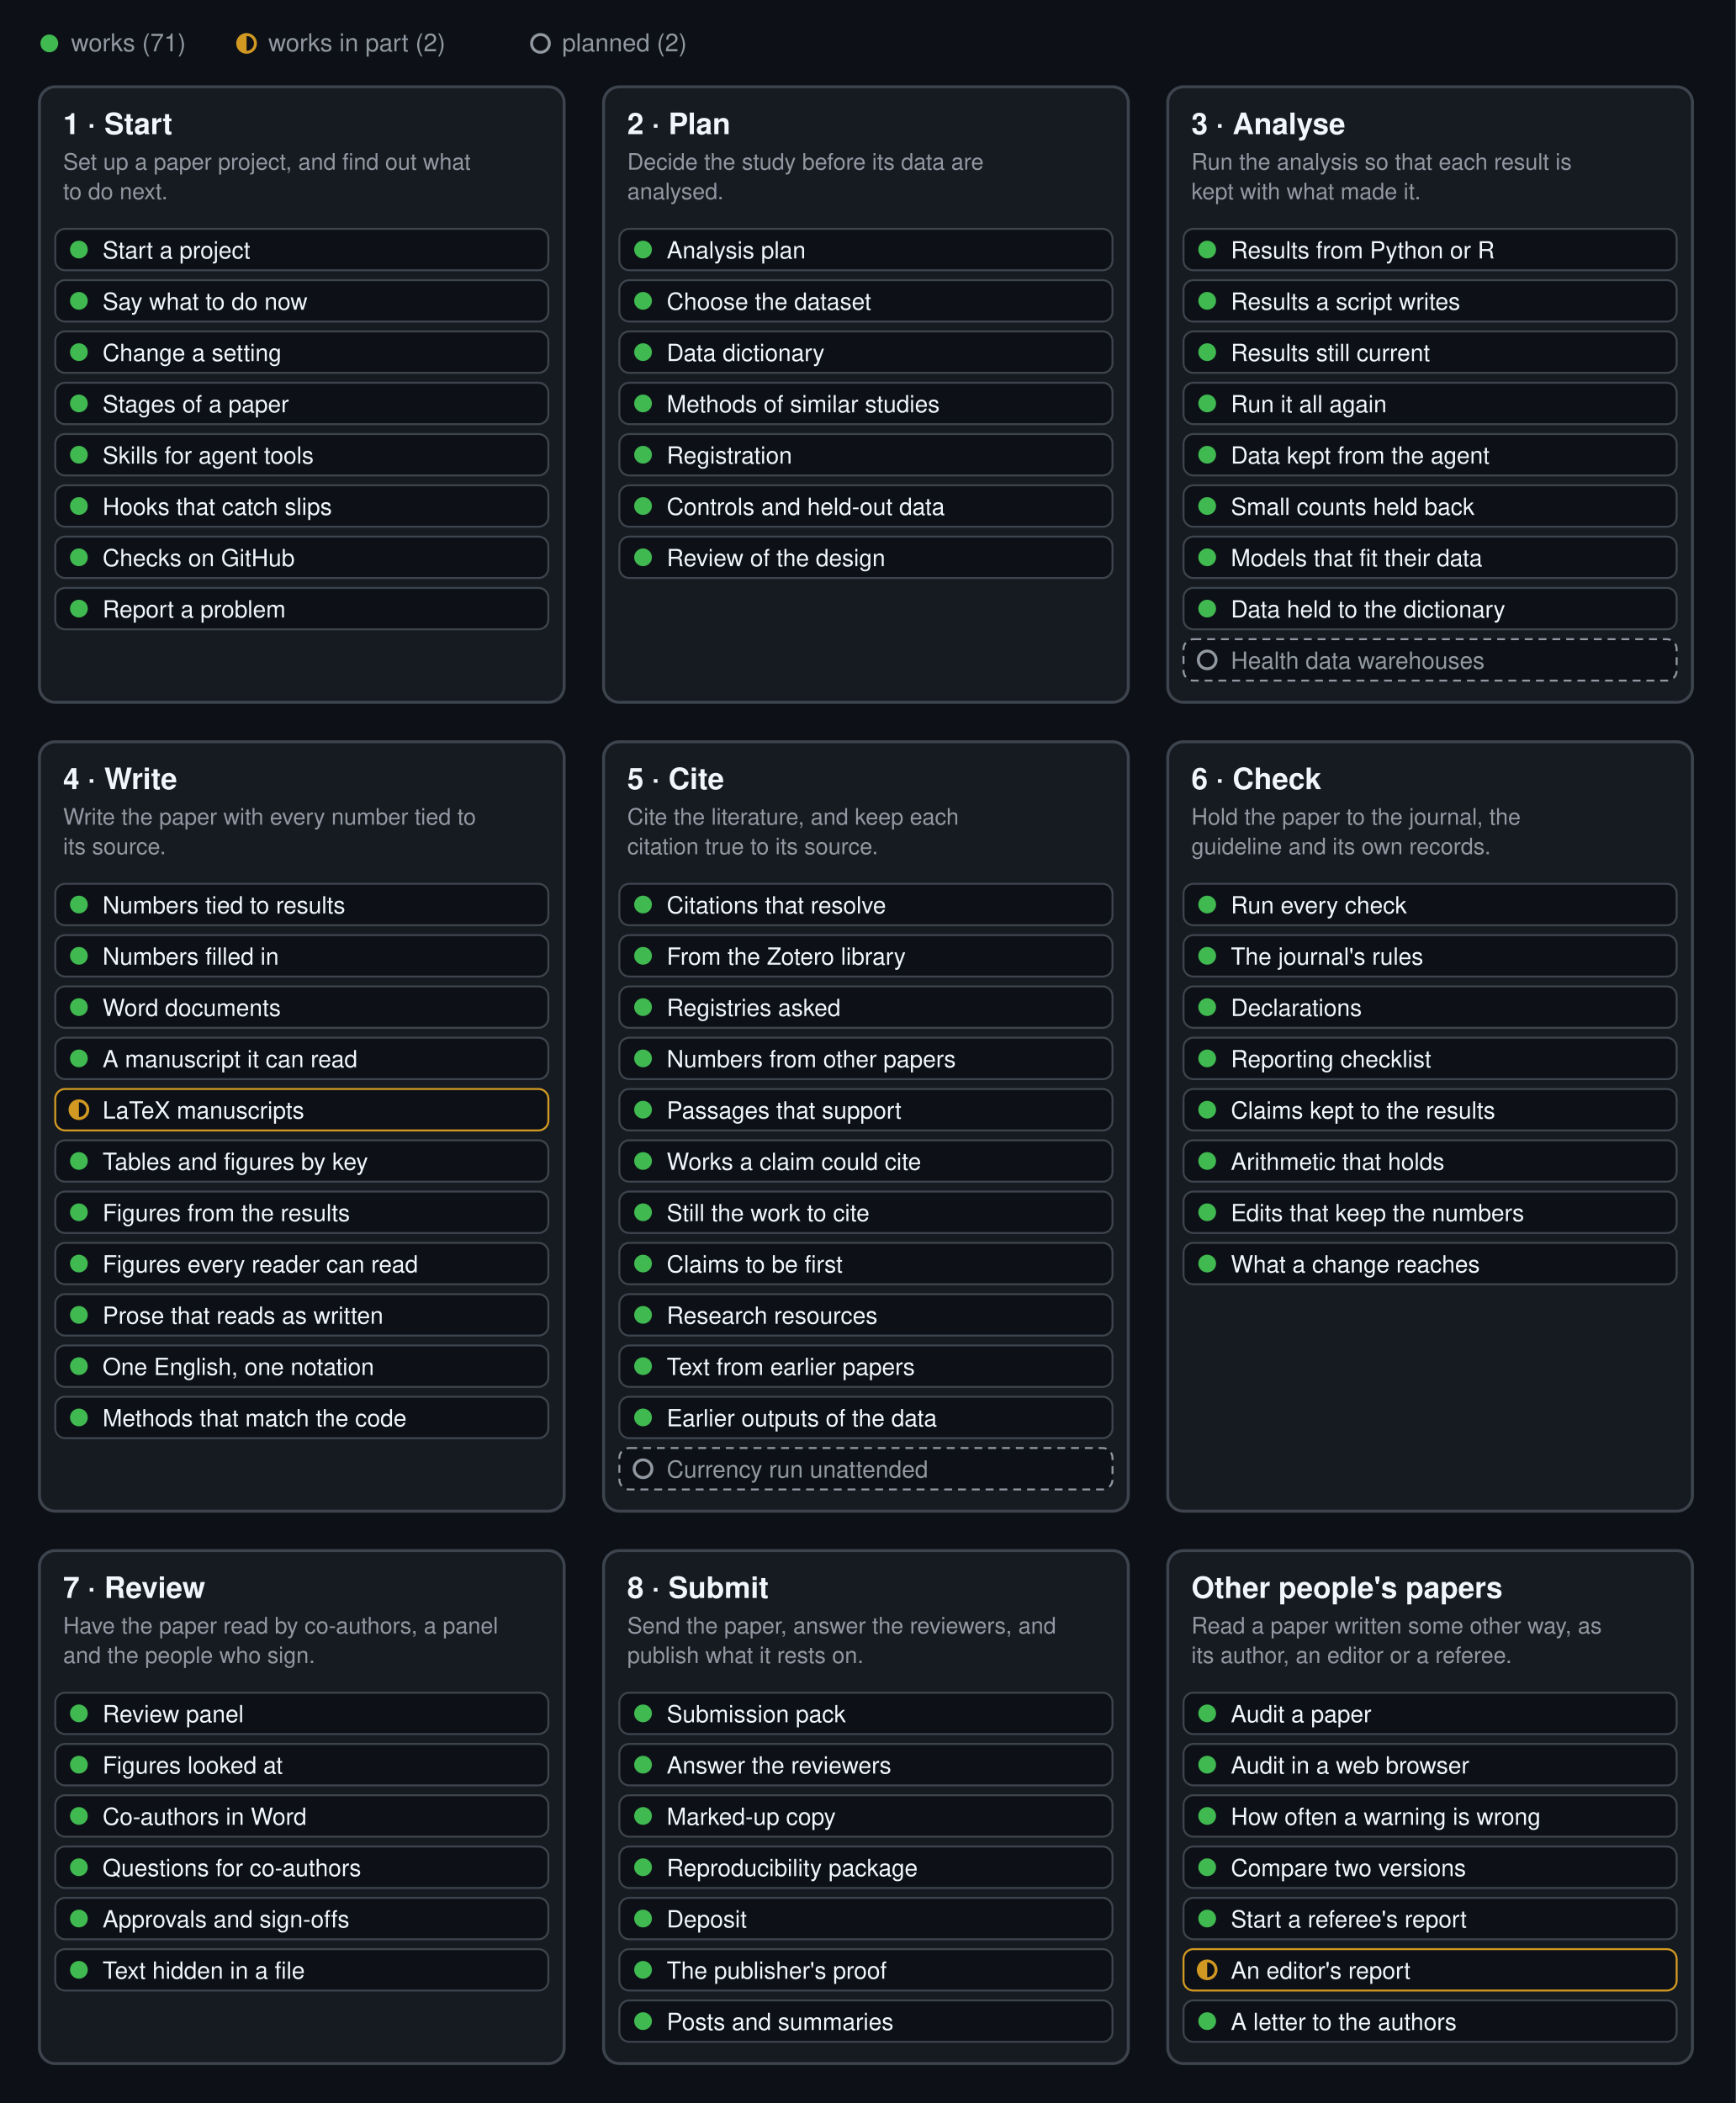
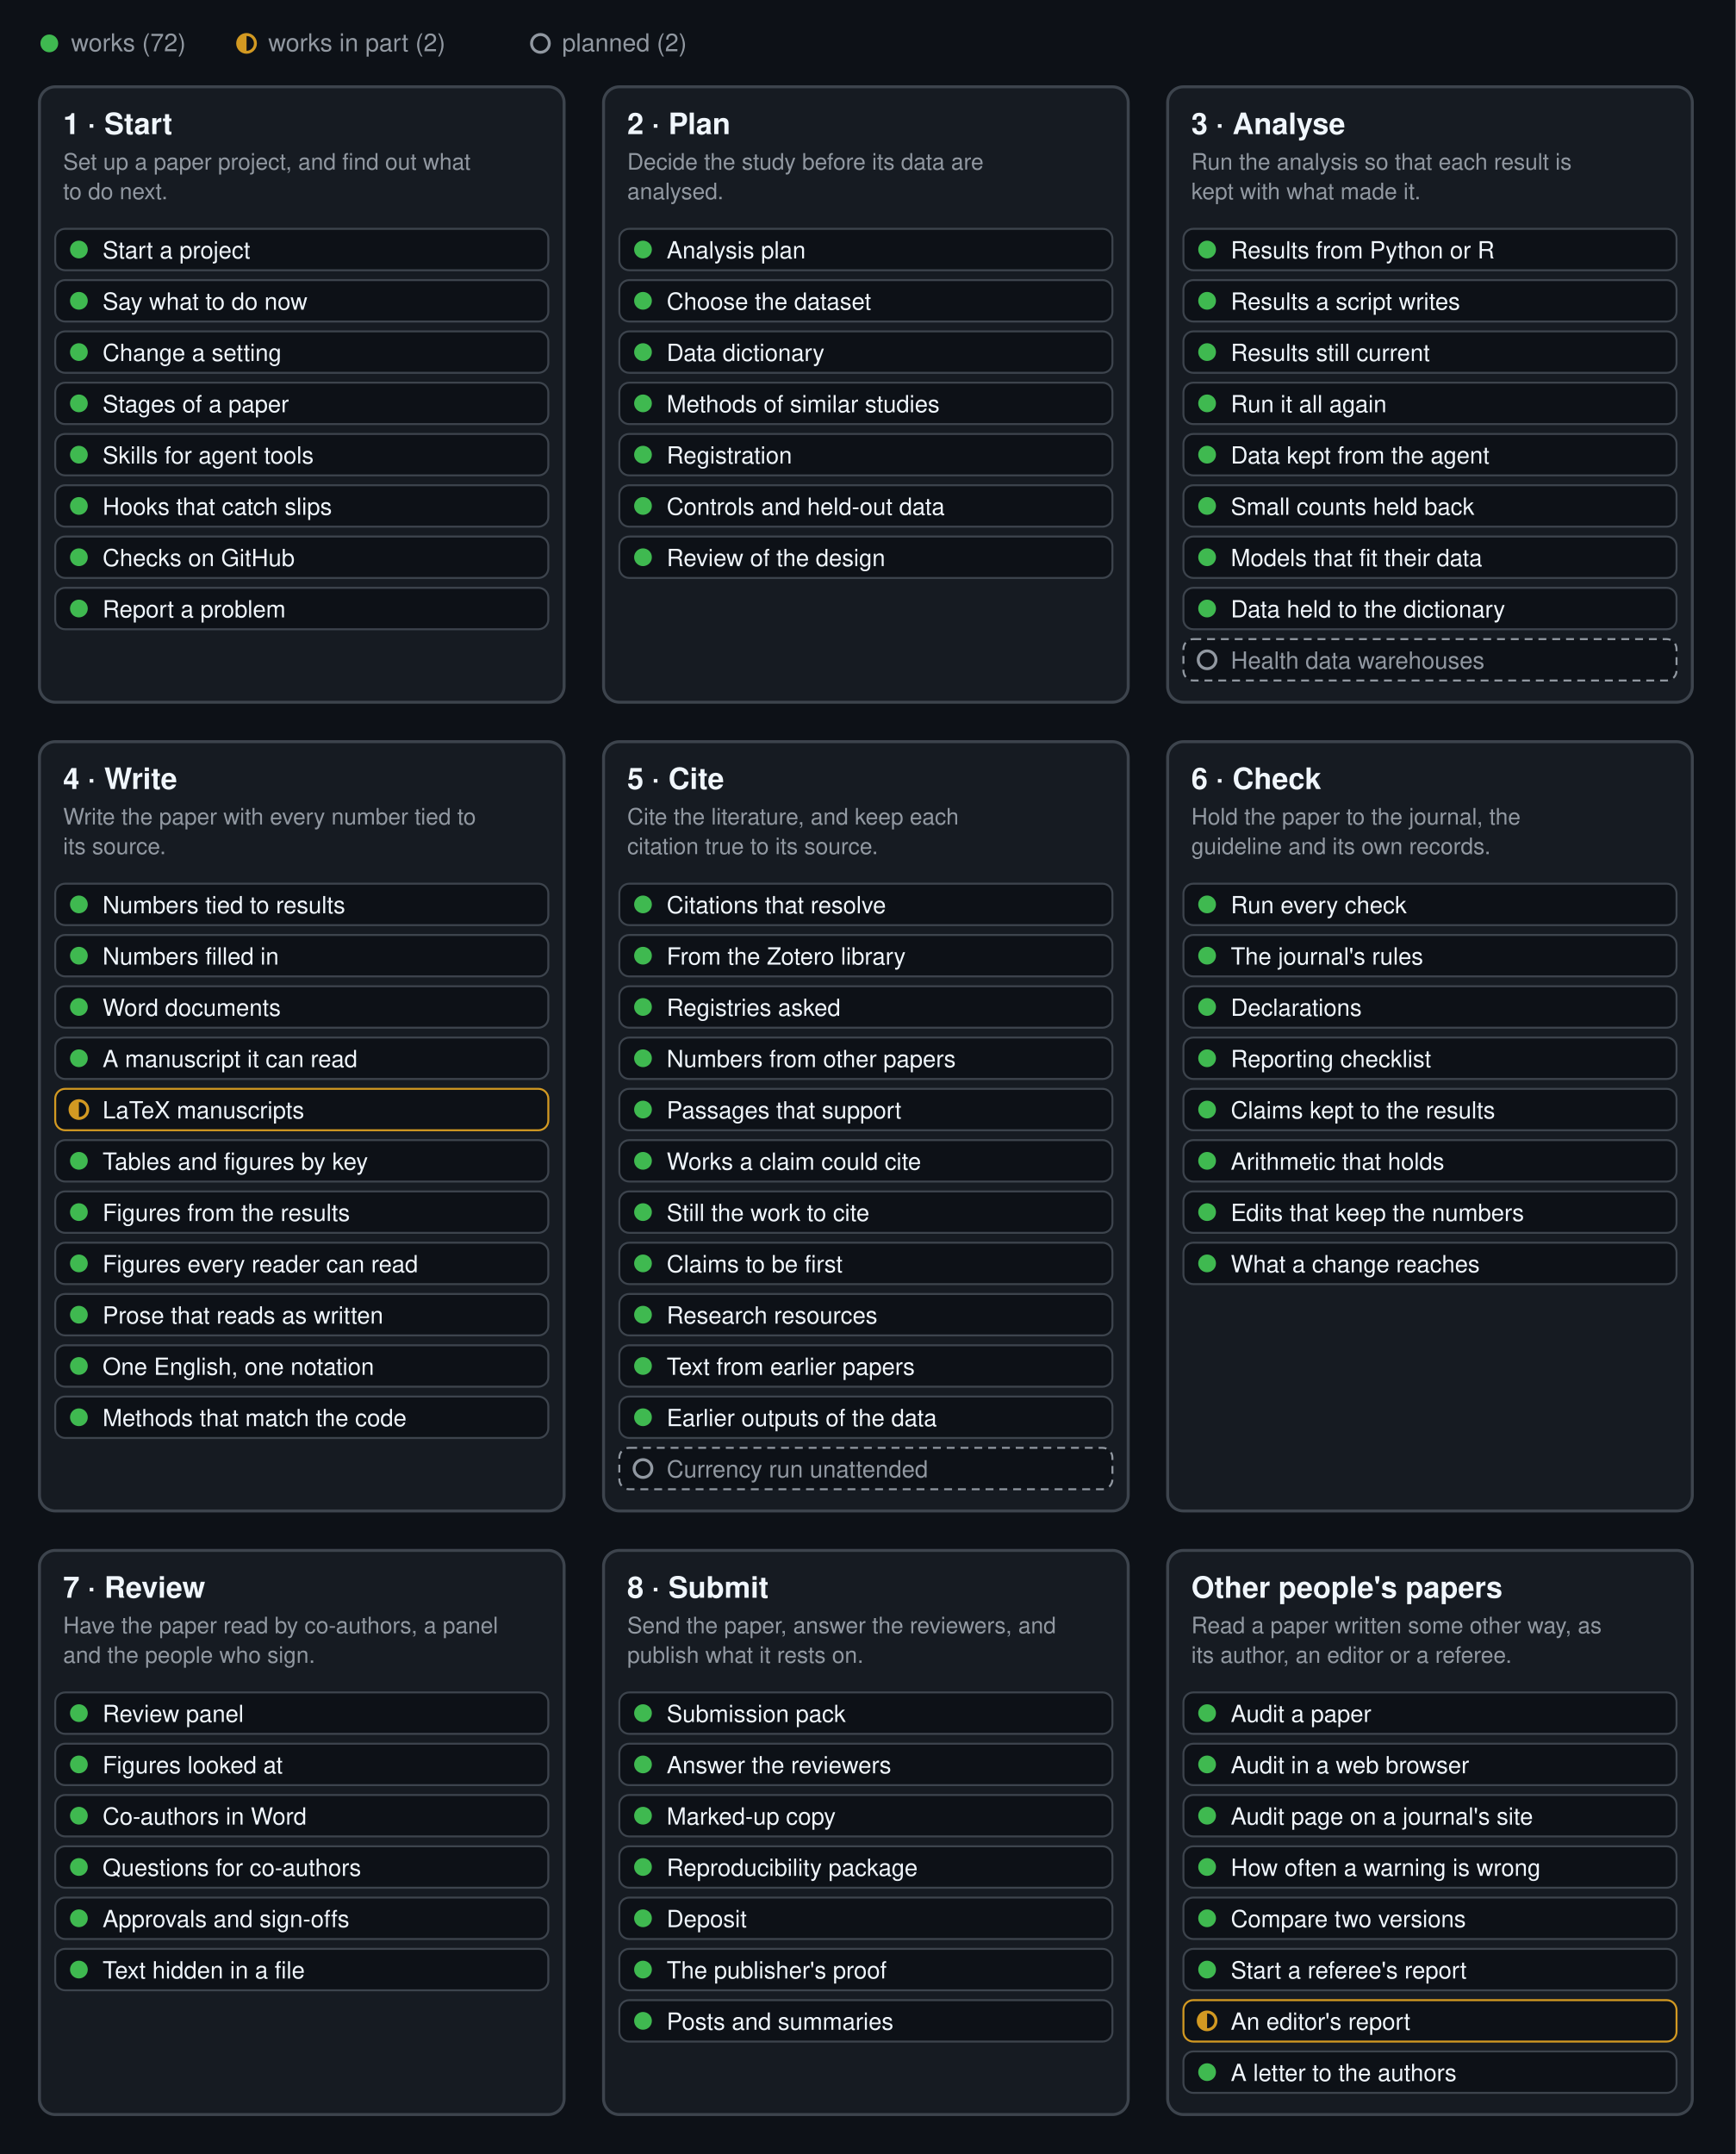
- <svg xmlns="http://www.w3.org/2000/svg" viewBox="0 0 880 1066" width="880" height="1066" role="img" font-family="-apple-system, 'Segoe UI', Helvetica, Arial, sans-serif">
-   <rect width="880" height="1066" fill="#0d1117" />
+ <svg xmlns="http://www.w3.org/2000/svg" viewBox="0 0 880 1092" width="880" height="1092" role="img" font-family="-apple-system, 'Segoe UI', Helvetica, Arial, sans-serif">
+   <rect width="880" height="1092" fill="#0d1117" />
  <circle cx="25" cy="22" r="4.5" fill="#3fb950" />
-   <text x="36" y="26" font-size="12.5" fill="#9198a1">works (71)</text>
+   <text x="36" y="26" font-size="12.5" fill="#9198a1">works (72)</text>
  <circle cx="125" cy="22" r="4.5" fill="#0d1117" stroke="#d29922" stroke-width="1.5" />
  <path d="M 125 17.5 A 4.5 4.5 0 0 0 125 26.5 Z" fill="#d29922" />
  <text x="136" y="26" font-size="12.5" fill="#9198a1">works in part (2)</text>
  <circle cx="274" cy="22" r="4.5" fill="#0d1117" stroke="#9198a1" stroke-width="1.5" />
  <text x="285" y="26" font-size="12.5" fill="#9198a1">planned (2)</text>
  <rect x="20" y="44" width="266" height="312" rx="8" fill="#161b22" stroke="#3d444d" stroke-width="1.5" />
  <text x="32" y="68" font-size="15" font-weight="600" fill="#f0f6fc">1 · Start</text>
  <text x="32" y="86" font-size="11.5" fill="#9198a1">Set up a paper project, and find out what</text>
  <text x="32" y="101" font-size="11.5" fill="#9198a1">to do next.</text>
  <rect x="28" y="116" width="250" height="21" rx="5" fill="#0d1117" stroke="#3d444d" stroke-width="1" />
  <circle cx="40" cy="126.5" r="4.5" fill="#3fb950" />
  <text x="52" y="131" font-size="12" fill="#f0f6fc">Start a project</text>
  <rect x="28" y="142" width="250" height="21" rx="5" fill="#0d1117" stroke="#3d444d" stroke-width="1" />
  <circle cx="40" cy="152.5" r="4.5" fill="#3fb950" />
  <text x="52" y="157" font-size="12" fill="#f0f6fc">Say what to do now</text>
  <rect x="28" y="168" width="250" height="21" rx="5" fill="#0d1117" stroke="#3d444d" stroke-width="1" />
  <circle cx="40" cy="178.5" r="4.5" fill="#3fb950" />
  <text x="52" y="183" font-size="12" fill="#f0f6fc">Change a setting</text>
  <rect x="28" y="194" width="250" height="21" rx="5" fill="#0d1117" stroke="#3d444d" stroke-width="1" />
  <circle cx="40" cy="204.5" r="4.5" fill="#3fb950" />
  <text x="52" y="209" font-size="12" fill="#f0f6fc">Stages of a paper</text>
  <rect x="28" y="220" width="250" height="21" rx="5" fill="#0d1117" stroke="#3d444d" stroke-width="1" />
  <circle cx="40" cy="230.5" r="4.5" fill="#3fb950" />
  <text x="52" y="235" font-size="12" fill="#f0f6fc">Skills for agent tools</text>
  <rect x="28" y="246" width="250" height="21" rx="5" fill="#0d1117" stroke="#3d444d" stroke-width="1" />
  <circle cx="40" cy="256.5" r="4.5" fill="#3fb950" />
  <text x="52" y="261" font-size="12" fill="#f0f6fc">Hooks that catch slips</text>
  <rect x="28" y="272" width="250" height="21" rx="5" fill="#0d1117" stroke="#3d444d" stroke-width="1" />
  <circle cx="40" cy="282.5" r="4.5" fill="#3fb950" />
  <text x="52" y="287" font-size="12" fill="#f0f6fc">Checks on GitHub</text>
  <rect x="28" y="298" width="250" height="21" rx="5" fill="#0d1117" stroke="#3d444d" stroke-width="1" />
  <circle cx="40" cy="308.5" r="4.5" fill="#3fb950" />
  <text x="52" y="313" font-size="12" fill="#f0f6fc">Report a problem</text>
  <rect x="306" y="44" width="266" height="312" rx="8" fill="#161b22" stroke="#3d444d" stroke-width="1.5" />
  <text x="318" y="68" font-size="15" font-weight="600" fill="#f0f6fc">2 · Plan</text>
  <text x="318" y="86" font-size="11.5" fill="#9198a1">Decide the study before its data are</text>
  <text x="318" y="101" font-size="11.5" fill="#9198a1">analysed.</text>
  <rect x="314" y="116" width="250" height="21" rx="5" fill="#0d1117" stroke="#3d444d" stroke-width="1" />
  <circle cx="326" cy="126.5" r="4.5" fill="#3fb950" />
  <text x="338" y="131" font-size="12" fill="#f0f6fc">Analysis plan</text>
  <rect x="314" y="142" width="250" height="21" rx="5" fill="#0d1117" stroke="#3d444d" stroke-width="1" />
  <circle cx="326" cy="152.5" r="4.5" fill="#3fb950" />
  <text x="338" y="157" font-size="12" fill="#f0f6fc">Choose the dataset</text>
  <rect x="314" y="168" width="250" height="21" rx="5" fill="#0d1117" stroke="#3d444d" stroke-width="1" />
  <circle cx="326" cy="178.5" r="4.5" fill="#3fb950" />
  <text x="338" y="183" font-size="12" fill="#f0f6fc">Data dictionary</text>
  <rect x="314" y="194" width="250" height="21" rx="5" fill="#0d1117" stroke="#3d444d" stroke-width="1" />
  <circle cx="326" cy="204.5" r="4.5" fill="#3fb950" />
  <text x="338" y="209" font-size="12" fill="#f0f6fc">Methods of similar studies</text>
  <rect x="314" y="220" width="250" height="21" rx="5" fill="#0d1117" stroke="#3d444d" stroke-width="1" />
  <circle cx="326" cy="230.5" r="4.5" fill="#3fb950" />
  <text x="338" y="235" font-size="12" fill="#f0f6fc">Registration</text>
  <rect x="314" y="246" width="250" height="21" rx="5" fill="#0d1117" stroke="#3d444d" stroke-width="1" />
  <circle cx="326" cy="256.5" r="4.5" fill="#3fb950" />
  <text x="338" y="261" font-size="12" fill="#f0f6fc">Controls and held-out data</text>
  <rect x="314" y="272" width="250" height="21" rx="5" fill="#0d1117" stroke="#3d444d" stroke-width="1" />
  <circle cx="326" cy="282.5" r="4.5" fill="#3fb950" />
  <text x="338" y="287" font-size="12" fill="#f0f6fc">Review of the design</text>
  <rect x="592" y="44" width="266" height="312" rx="8" fill="#161b22" stroke="#3d444d" stroke-width="1.5" />
  <text x="604" y="68" font-size="15" font-weight="600" fill="#f0f6fc">3 · Analyse</text>
  <text x="604" y="86" font-size="11.5" fill="#9198a1">Run the analysis so that each result is</text>
  <text x="604" y="101" font-size="11.5" fill="#9198a1">kept with what made it.</text>
  <rect x="600" y="116" width="250" height="21" rx="5" fill="#0d1117" stroke="#3d444d" stroke-width="1" />
  <circle cx="612" cy="126.5" r="4.5" fill="#3fb950" />
  <text x="624" y="131" font-size="12" fill="#f0f6fc">Results from Python or R</text>
  <rect x="600" y="142" width="250" height="21" rx="5" fill="#0d1117" stroke="#3d444d" stroke-width="1" />
  <circle cx="612" cy="152.5" r="4.5" fill="#3fb950" />
  <text x="624" y="157" font-size="12" fill="#f0f6fc">Results a script writes</text>
  <rect x="600" y="168" width="250" height="21" rx="5" fill="#0d1117" stroke="#3d444d" stroke-width="1" />
  <circle cx="612" cy="178.5" r="4.5" fill="#3fb950" />
  <text x="624" y="183" font-size="12" fill="#f0f6fc">Results still current</text>
  <rect x="600" y="194" width="250" height="21" rx="5" fill="#0d1117" stroke="#3d444d" stroke-width="1" />
  <circle cx="612" cy="204.5" r="4.5" fill="#3fb950" />
  <text x="624" y="209" font-size="12" fill="#f0f6fc">Run it all again</text>
  <rect x="600" y="220" width="250" height="21" rx="5" fill="#0d1117" stroke="#3d444d" stroke-width="1" />
  <circle cx="612" cy="230.5" r="4.5" fill="#3fb950" />
  <text x="624" y="235" font-size="12" fill="#f0f6fc">Data kept from the agent</text>
  <rect x="600" y="246" width="250" height="21" rx="5" fill="#0d1117" stroke="#3d444d" stroke-width="1" />
  <circle cx="612" cy="256.5" r="4.5" fill="#3fb950" />
  <text x="624" y="261" font-size="12" fill="#f0f6fc">Small counts held back</text>
  <rect x="600" y="272" width="250" height="21" rx="5" fill="#0d1117" stroke="#3d444d" stroke-width="1" />
  <circle cx="612" cy="282.5" r="4.5" fill="#3fb950" />
  <text x="624" y="287" font-size="12" fill="#f0f6fc">Models that fit their data</text>
  <rect x="600" y="298" width="250" height="21" rx="5" fill="#0d1117" stroke="#3d444d" stroke-width="1" />
  <circle cx="612" cy="308.5" r="4.5" fill="#3fb950" />
  <text x="624" y="313" font-size="12" fill="#f0f6fc">Data held to the dictionary</text>
  <rect x="600" y="324" width="250" height="21" rx="5" fill="#0d1117" stroke="#9198a1" stroke-width="1" stroke-dasharray="4 3" />
  <circle cx="612" cy="334.5" r="4.5" fill="#0d1117" stroke="#9198a1" stroke-width="1.5" />
  <text x="624" y="339" font-size="12" fill="#9198a1">Health data warehouses</text>
  <rect x="20" y="376" width="266" height="390" rx="8" fill="#161b22" stroke="#3d444d" stroke-width="1.5" />
  <text x="32" y="400" font-size="15" font-weight="600" fill="#f0f6fc">4 · Write</text>
  <text x="32" y="418" font-size="11.5" fill="#9198a1">Write the paper with every number tied to</text>
  <text x="32" y="433" font-size="11.5" fill="#9198a1">its source.</text>
  <rect x="28" y="448" width="250" height="21" rx="5" fill="#0d1117" stroke="#3d444d" stroke-width="1" />
  <circle cx="40" cy="458.5" r="4.5" fill="#3fb950" />
  <text x="52" y="463" font-size="12" fill="#f0f6fc">Numbers tied to results</text>
  <rect x="28" y="474" width="250" height="21" rx="5" fill="#0d1117" stroke="#3d444d" stroke-width="1" />
  <circle cx="40" cy="484.5" r="4.5" fill="#3fb950" />
  <text x="52" y="489" font-size="12" fill="#f0f6fc">Numbers filled in</text>
  <rect x="28" y="500" width="250" height="21" rx="5" fill="#0d1117" stroke="#3d444d" stroke-width="1" />
  <circle cx="40" cy="510.5" r="4.5" fill="#3fb950" />
  <text x="52" y="515" font-size="12" fill="#f0f6fc">Word documents</text>
  <rect x="28" y="526" width="250" height="21" rx="5" fill="#0d1117" stroke="#3d444d" stroke-width="1" />
  <circle cx="40" cy="536.5" r="4.5" fill="#3fb950" />
  <text x="52" y="541" font-size="12" fill="#f0f6fc">A manuscript it can read</text>
  <rect x="28" y="552" width="250" height="21" rx="5" fill="#0d1117" stroke="#d29922" stroke-width="1" />
  <circle cx="40" cy="562.5" r="4.5" fill="#0d1117" stroke="#d29922" stroke-width="1.5" />
  <path d="M 40 558.0 A 4.5 4.5 0 0 0 40 567.0 Z" fill="#d29922" />
  <text x="52" y="567" font-size="12" fill="#f0f6fc">LaTeX manuscripts</text>
  <rect x="28" y="578" width="250" height="21" rx="5" fill="#0d1117" stroke="#3d444d" stroke-width="1" />
  <circle cx="40" cy="588.5" r="4.5" fill="#3fb950" />
  <text x="52" y="593" font-size="12" fill="#f0f6fc">Tables and figures by key</text>
  <rect x="28" y="604" width="250" height="21" rx="5" fill="#0d1117" stroke="#3d444d" stroke-width="1" />
  <circle cx="40" cy="614.5" r="4.5" fill="#3fb950" />
  <text x="52" y="619" font-size="12" fill="#f0f6fc">Figures from the results</text>
  <rect x="28" y="630" width="250" height="21" rx="5" fill="#0d1117" stroke="#3d444d" stroke-width="1" />
  <circle cx="40" cy="640.5" r="4.5" fill="#3fb950" />
  <text x="52" y="645" font-size="12" fill="#f0f6fc">Figures every reader can read</text>
  <rect x="28" y="656" width="250" height="21" rx="5" fill="#0d1117" stroke="#3d444d" stroke-width="1" />
  <circle cx="40" cy="666.5" r="4.5" fill="#3fb950" />
  <text x="52" y="671" font-size="12" fill="#f0f6fc">Prose that reads as written</text>
  <rect x="28" y="682" width="250" height="21" rx="5" fill="#0d1117" stroke="#3d444d" stroke-width="1" />
  <circle cx="40" cy="692.5" r="4.5" fill="#3fb950" />
  <text x="52" y="697" font-size="12" fill="#f0f6fc">One English, one notation</text>
  <rect x="28" y="708" width="250" height="21" rx="5" fill="#0d1117" stroke="#3d444d" stroke-width="1" />
  <circle cx="40" cy="718.5" r="4.5" fill="#3fb950" />
  <text x="52" y="723" font-size="12" fill="#f0f6fc">Methods that match the code</text>
  <rect x="306" y="376" width="266" height="390" rx="8" fill="#161b22" stroke="#3d444d" stroke-width="1.5" />
  <text x="318" y="400" font-size="15" font-weight="600" fill="#f0f6fc">5 · Cite</text>
  <text x="318" y="418" font-size="11.5" fill="#9198a1">Cite the literature, and keep each</text>
  <text x="318" y="433" font-size="11.5" fill="#9198a1">citation true to its source.</text>
  <rect x="314" y="448" width="250" height="21" rx="5" fill="#0d1117" stroke="#3d444d" stroke-width="1" />
  <circle cx="326" cy="458.5" r="4.5" fill="#3fb950" />
  <text x="338" y="463" font-size="12" fill="#f0f6fc">Citations that resolve</text>
  <rect x="314" y="474" width="250" height="21" rx="5" fill="#0d1117" stroke="#3d444d" stroke-width="1" />
  <circle cx="326" cy="484.5" r="4.5" fill="#3fb950" />
  <text x="338" y="489" font-size="12" fill="#f0f6fc">From the Zotero library</text>
  <rect x="314" y="500" width="250" height="21" rx="5" fill="#0d1117" stroke="#3d444d" stroke-width="1" />
  <circle cx="326" cy="510.5" r="4.5" fill="#3fb950" />
  <text x="338" y="515" font-size="12" fill="#f0f6fc">Registries asked</text>
  <rect x="314" y="526" width="250" height="21" rx="5" fill="#0d1117" stroke="#3d444d" stroke-width="1" />
  <circle cx="326" cy="536.5" r="4.5" fill="#3fb950" />
  <text x="338" y="541" font-size="12" fill="#f0f6fc">Numbers from other papers</text>
  <rect x="314" y="552" width="250" height="21" rx="5" fill="#0d1117" stroke="#3d444d" stroke-width="1" />
  <circle cx="326" cy="562.5" r="4.5" fill="#3fb950" />
  <text x="338" y="567" font-size="12" fill="#f0f6fc">Passages that support</text>
  <rect x="314" y="578" width="250" height="21" rx="5" fill="#0d1117" stroke="#3d444d" stroke-width="1" />
  <circle cx="326" cy="588.5" r="4.5" fill="#3fb950" />
  <text x="338" y="593" font-size="12" fill="#f0f6fc">Works a claim could cite</text>
  <rect x="314" y="604" width="250" height="21" rx="5" fill="#0d1117" stroke="#3d444d" stroke-width="1" />
  <circle cx="326" cy="614.5" r="4.5" fill="#3fb950" />
  <text x="338" y="619" font-size="12" fill="#f0f6fc">Still the work to cite</text>
  <rect x="314" y="630" width="250" height="21" rx="5" fill="#0d1117" stroke="#3d444d" stroke-width="1" />
  <circle cx="326" cy="640.5" r="4.5" fill="#3fb950" />
  <text x="338" y="645" font-size="12" fill="#f0f6fc">Claims to be first</text>
  <rect x="314" y="656" width="250" height="21" rx="5" fill="#0d1117" stroke="#3d444d" stroke-width="1" />
  <circle cx="326" cy="666.5" r="4.5" fill="#3fb950" />
  <text x="338" y="671" font-size="12" fill="#f0f6fc">Research resources</text>
  <rect x="314" y="682" width="250" height="21" rx="5" fill="#0d1117" stroke="#3d444d" stroke-width="1" />
  <circle cx="326" cy="692.5" r="4.5" fill="#3fb950" />
  <text x="338" y="697" font-size="12" fill="#f0f6fc">Text from earlier papers</text>
  <rect x="314" y="708" width="250" height="21" rx="5" fill="#0d1117" stroke="#3d444d" stroke-width="1" />
  <circle cx="326" cy="718.5" r="4.5" fill="#3fb950" />
  <text x="338" y="723" font-size="12" fill="#f0f6fc">Earlier outputs of the data</text>
  <rect x="314" y="734" width="250" height="21" rx="5" fill="#0d1117" stroke="#9198a1" stroke-width="1" stroke-dasharray="4 3" />
  <circle cx="326" cy="744.5" r="4.5" fill="#0d1117" stroke="#9198a1" stroke-width="1.5" />
  <text x="338" y="749" font-size="12" fill="#9198a1">Currency run unattended</text>
  <rect x="592" y="376" width="266" height="390" rx="8" fill="#161b22" stroke="#3d444d" stroke-width="1.5" />
  <text x="604" y="400" font-size="15" font-weight="600" fill="#f0f6fc">6 · Check</text>
  <text x="604" y="418" font-size="11.5" fill="#9198a1">Hold the paper to the journal, the</text>
  <text x="604" y="433" font-size="11.5" fill="#9198a1">guideline and its own records.</text>
  <rect x="600" y="448" width="250" height="21" rx="5" fill="#0d1117" stroke="#3d444d" stroke-width="1" />
  <circle cx="612" cy="458.5" r="4.5" fill="#3fb950" />
  <text x="624" y="463" font-size="12" fill="#f0f6fc">Run every check</text>
  <rect x="600" y="474" width="250" height="21" rx="5" fill="#0d1117" stroke="#3d444d" stroke-width="1" />
  <circle cx="612" cy="484.5" r="4.5" fill="#3fb950" />
  <text x="624" y="489" font-size="12" fill="#f0f6fc">The journal's rules</text>
  <rect x="600" y="500" width="250" height="21" rx="5" fill="#0d1117" stroke="#3d444d" stroke-width="1" />
  <circle cx="612" cy="510.5" r="4.5" fill="#3fb950" />
  <text x="624" y="515" font-size="12" fill="#f0f6fc">Declarations</text>
  <rect x="600" y="526" width="250" height="21" rx="5" fill="#0d1117" stroke="#3d444d" stroke-width="1" />
  <circle cx="612" cy="536.5" r="4.5" fill="#3fb950" />
  <text x="624" y="541" font-size="12" fill="#f0f6fc">Reporting checklist</text>
  <rect x="600" y="552" width="250" height="21" rx="5" fill="#0d1117" stroke="#3d444d" stroke-width="1" />
  <circle cx="612" cy="562.5" r="4.5" fill="#3fb950" />
  <text x="624" y="567" font-size="12" fill="#f0f6fc">Claims kept to the results</text>
  <rect x="600" y="578" width="250" height="21" rx="5" fill="#0d1117" stroke="#3d444d" stroke-width="1" />
  <circle cx="612" cy="588.5" r="4.5" fill="#3fb950" />
  <text x="624" y="593" font-size="12" fill="#f0f6fc">Arithmetic that holds</text>
  <rect x="600" y="604" width="250" height="21" rx="5" fill="#0d1117" stroke="#3d444d" stroke-width="1" />
  <circle cx="612" cy="614.5" r="4.5" fill="#3fb950" />
  <text x="624" y="619" font-size="12" fill="#f0f6fc">Edits that keep the numbers</text>
  <rect x="600" y="630" width="250" height="21" rx="5" fill="#0d1117" stroke="#3d444d" stroke-width="1" />
  <circle cx="612" cy="640.5" r="4.5" fill="#3fb950" />
  <text x="624" y="645" font-size="12" fill="#f0f6fc">What a change reaches</text>
-   <rect x="20" y="786" width="266" height="260" rx="8" fill="#161b22" stroke="#3d444d" stroke-width="1.5" />
+   <rect x="20" y="786" width="266" height="286" rx="8" fill="#161b22" stroke="#3d444d" stroke-width="1.5" />
  <text x="32" y="810" font-size="15" font-weight="600" fill="#f0f6fc">7 · Review</text>
  <text x="32" y="828" font-size="11.5" fill="#9198a1">Have the paper read by co-authors, a panel</text>
  <text x="32" y="843" font-size="11.5" fill="#9198a1">and the people who sign.</text>
  <rect x="28" y="858" width="250" height="21" rx="5" fill="#0d1117" stroke="#3d444d" stroke-width="1" />
  <circle cx="40" cy="868.5" r="4.5" fill="#3fb950" />
  <text x="52" y="873" font-size="12" fill="#f0f6fc">Review panel</text>
  <rect x="28" y="884" width="250" height="21" rx="5" fill="#0d1117" stroke="#3d444d" stroke-width="1" />
  <circle cx="40" cy="894.5" r="4.5" fill="#3fb950" />
  <text x="52" y="899" font-size="12" fill="#f0f6fc">Figures looked at</text>
  <rect x="28" y="910" width="250" height="21" rx="5" fill="#0d1117" stroke="#3d444d" stroke-width="1" />
  <circle cx="40" cy="920.5" r="4.5" fill="#3fb950" />
  <text x="52" y="925" font-size="12" fill="#f0f6fc">Co-authors in Word</text>
  <rect x="28" y="936" width="250" height="21" rx="5" fill="#0d1117" stroke="#3d444d" stroke-width="1" />
  <circle cx="40" cy="946.5" r="4.5" fill="#3fb950" />
  <text x="52" y="951" font-size="12" fill="#f0f6fc">Questions for co-authors</text>
  <rect x="28" y="962" width="250" height="21" rx="5" fill="#0d1117" stroke="#3d444d" stroke-width="1" />
  <circle cx="40" cy="972.5" r="4.5" fill="#3fb950" />
  <text x="52" y="977" font-size="12" fill="#f0f6fc">Approvals and sign-offs</text>
  <rect x="28" y="988" width="250" height="21" rx="5" fill="#0d1117" stroke="#3d444d" stroke-width="1" />
  <circle cx="40" cy="998.5" r="4.5" fill="#3fb950" />
  <text x="52" y="1003" font-size="12" fill="#f0f6fc">Text hidden in a file</text>
-   <rect x="306" y="786" width="266" height="260" rx="8" fill="#161b22" stroke="#3d444d" stroke-width="1.5" />
+   <rect x="306" y="786" width="266" height="286" rx="8" fill="#161b22" stroke="#3d444d" stroke-width="1.5" />
  <text x="318" y="810" font-size="15" font-weight="600" fill="#f0f6fc">8 · Submit</text>
  <text x="318" y="828" font-size="11.5" fill="#9198a1">Send the paper, answer the reviewers, and</text>
  <text x="318" y="843" font-size="11.5" fill="#9198a1">publish what it rests on.</text>
  <rect x="314" y="858" width="250" height="21" rx="5" fill="#0d1117" stroke="#3d444d" stroke-width="1" />
  <circle cx="326" cy="868.5" r="4.5" fill="#3fb950" />
  <text x="338" y="873" font-size="12" fill="#f0f6fc">Submission pack</text>
  <rect x="314" y="884" width="250" height="21" rx="5" fill="#0d1117" stroke="#3d444d" stroke-width="1" />
  <circle cx="326" cy="894.5" r="4.5" fill="#3fb950" />
  <text x="338" y="899" font-size="12" fill="#f0f6fc">Answer the reviewers</text>
  <rect x="314" y="910" width="250" height="21" rx="5" fill="#0d1117" stroke="#3d444d" stroke-width="1" />
  <circle cx="326" cy="920.5" r="4.5" fill="#3fb950" />
  <text x="338" y="925" font-size="12" fill="#f0f6fc">Marked-up copy</text>
  <rect x="314" y="936" width="250" height="21" rx="5" fill="#0d1117" stroke="#3d444d" stroke-width="1" />
  <circle cx="326" cy="946.5" r="4.5" fill="#3fb950" />
  <text x="338" y="951" font-size="12" fill="#f0f6fc">Reproducibility package</text>
  <rect x="314" y="962" width="250" height="21" rx="5" fill="#0d1117" stroke="#3d444d" stroke-width="1" />
  <circle cx="326" cy="972.5" r="4.5" fill="#3fb950" />
  <text x="338" y="977" font-size="12" fill="#f0f6fc">Deposit</text>
  <rect x="314" y="988" width="250" height="21" rx="5" fill="#0d1117" stroke="#3d444d" stroke-width="1" />
  <circle cx="326" cy="998.5" r="4.5" fill="#3fb950" />
  <text x="338" y="1003" font-size="12" fill="#f0f6fc">The publisher's proof</text>
  <rect x="314" y="1014" width="250" height="21" rx="5" fill="#0d1117" stroke="#3d444d" stroke-width="1" />
  <circle cx="326" cy="1024.5" r="4.5" fill="#3fb950" />
  <text x="338" y="1029" font-size="12" fill="#f0f6fc">Posts and summaries</text>
-   <rect x="592" y="786" width="266" height="260" rx="8" fill="#161b22" stroke="#3d444d" stroke-width="1.5" />
+   <rect x="592" y="786" width="266" height="286" rx="8" fill="#161b22" stroke="#3d444d" stroke-width="1.5" />
  <text x="604" y="810" font-size="15" font-weight="600" fill="#f0f6fc">Other people's papers</text>
  <text x="604" y="828" font-size="11.5" fill="#9198a1">Read a paper written some other way, as</text>
  <text x="604" y="843" font-size="11.5" fill="#9198a1">its author, an editor or a referee.</text>
  <rect x="600" y="858" width="250" height="21" rx="5" fill="#0d1117" stroke="#3d444d" stroke-width="1" />
  <circle cx="612" cy="868.5" r="4.5" fill="#3fb950" />
  <text x="624" y="873" font-size="12" fill="#f0f6fc">Audit a paper</text>
  <rect x="600" y="884" width="250" height="21" rx="5" fill="#0d1117" stroke="#3d444d" stroke-width="1" />
  <circle cx="612" cy="894.5" r="4.5" fill="#3fb950" />
  <text x="624" y="899" font-size="12" fill="#f0f6fc">Audit in a web browser</text>
  <rect x="600" y="910" width="250" height="21" rx="5" fill="#0d1117" stroke="#3d444d" stroke-width="1" />
  <circle cx="612" cy="920.5" r="4.5" fill="#3fb950" />
-   <text x="624" y="925" font-size="12" fill="#f0f6fc">How often a warning is wrong</text>
+   <text x="624" y="925" font-size="12" fill="#f0f6fc">Audit page on a journal's site</text>
  <rect x="600" y="936" width="250" height="21" rx="5" fill="#0d1117" stroke="#3d444d" stroke-width="1" />
  <circle cx="612" cy="946.5" r="4.5" fill="#3fb950" />
-   <text x="624" y="951" font-size="12" fill="#f0f6fc">Compare two versions</text>
+   <text x="624" y="951" font-size="12" fill="#f0f6fc">How often a warning is wrong</text>
  <rect x="600" y="962" width="250" height="21" rx="5" fill="#0d1117" stroke="#3d444d" stroke-width="1" />
  <circle cx="612" cy="972.5" r="4.5" fill="#3fb950" />
-   <text x="624" y="977" font-size="12" fill="#f0f6fc">Start a referee's report</text>
-   <rect x="600" y="988" width="250" height="21" rx="5" fill="#0d1117" stroke="#d29922" stroke-width="1" />
-   <circle cx="612" cy="998.5" r="4.5" fill="#0d1117" stroke="#d29922" stroke-width="1.5" />
-   <path d="M 612 994.0 A 4.5 4.5 0 0 0 612 1003.0 Z" fill="#d29922" />
-   <text x="624" y="1003" font-size="12" fill="#f0f6fc">An editor's report</text>
-   <rect x="600" y="1014" width="250" height="21" rx="5" fill="#0d1117" stroke="#3d444d" stroke-width="1" />
-   <circle cx="612" cy="1024.5" r="4.5" fill="#3fb950" />
-   <text x="624" y="1029" font-size="12" fill="#f0f6fc">A letter to the authors</text>
+   <text x="624" y="977" font-size="12" fill="#f0f6fc">Compare two versions</text>
+   <rect x="600" y="988" width="250" height="21" rx="5" fill="#0d1117" stroke="#3d444d" stroke-width="1" />
+   <circle cx="612" cy="998.5" r="4.5" fill="#3fb950" />
+   <text x="624" y="1003" font-size="12" fill="#f0f6fc">Start a referee's report</text>
+   <rect x="600" y="1014" width="250" height="21" rx="5" fill="#0d1117" stroke="#d29922" stroke-width="1" />
+   <circle cx="612" cy="1024.5" r="4.5" fill="#0d1117" stroke="#d29922" stroke-width="1.5" />
+   <path d="M 612 1020.0 A 4.5 4.5 0 0 0 612 1029.0 Z" fill="#d29922" />
+   <text x="624" y="1029" font-size="12" fill="#f0f6fc">An editor's report</text>
+   <rect x="600" y="1040" width="250" height="21" rx="5" fill="#0d1117" stroke="#3d444d" stroke-width="1" />
+   <circle cx="612" cy="1050.5" r="4.5" fill="#3fb950" />
+   <text x="624" y="1055" font-size="12" fill="#f0f6fc">A letter to the authors</text>
</svg>
